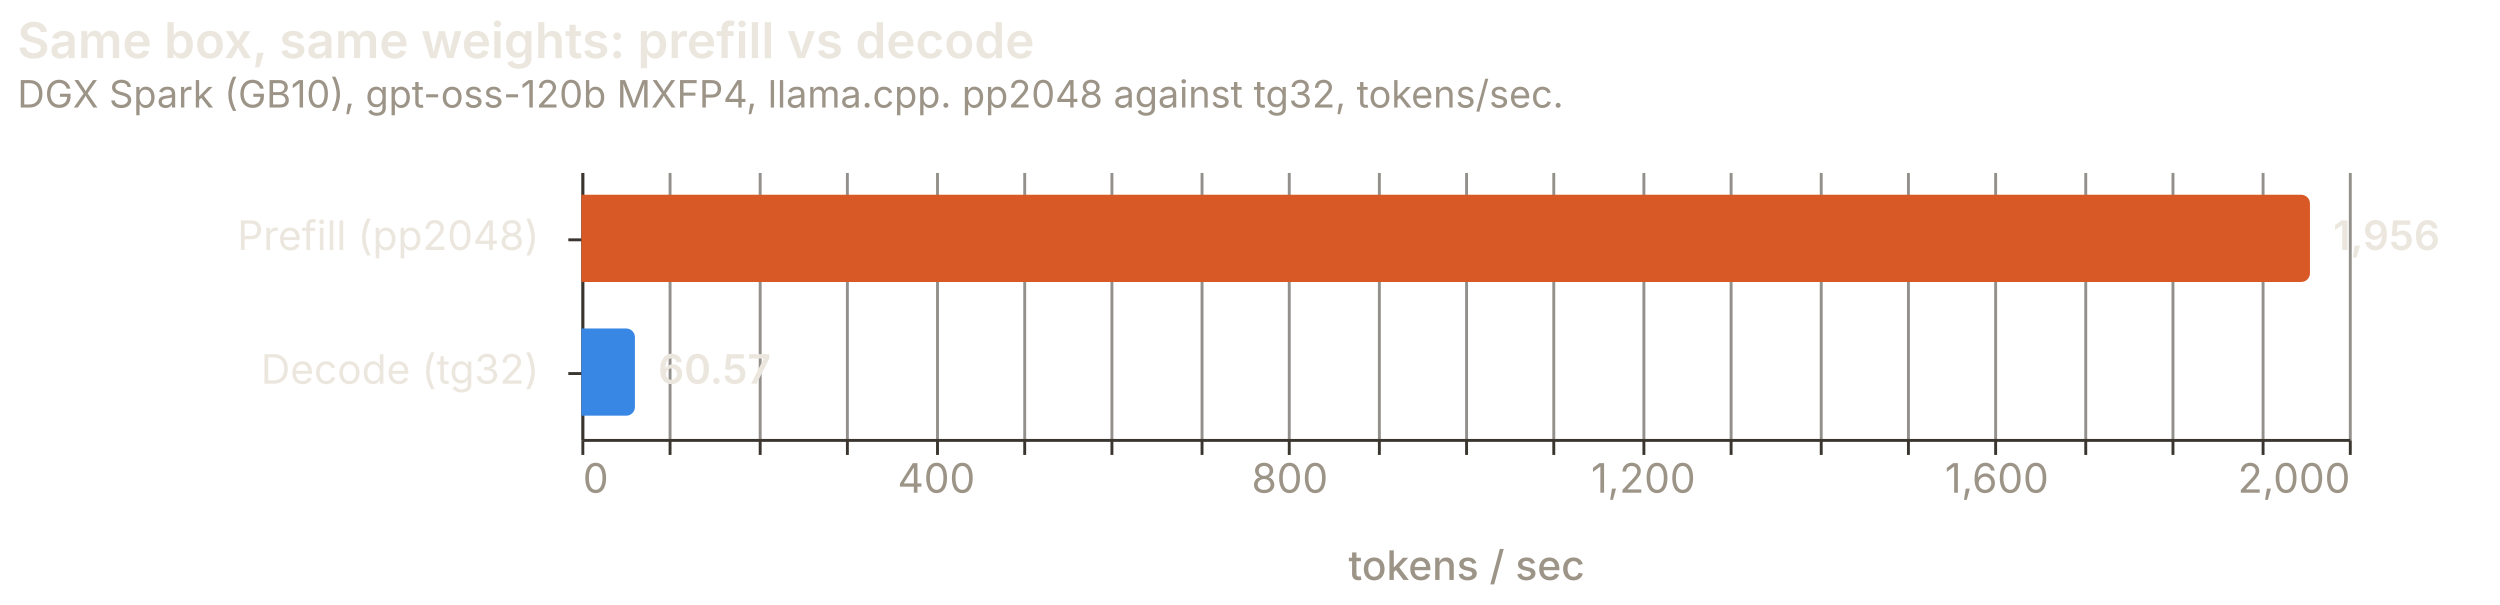
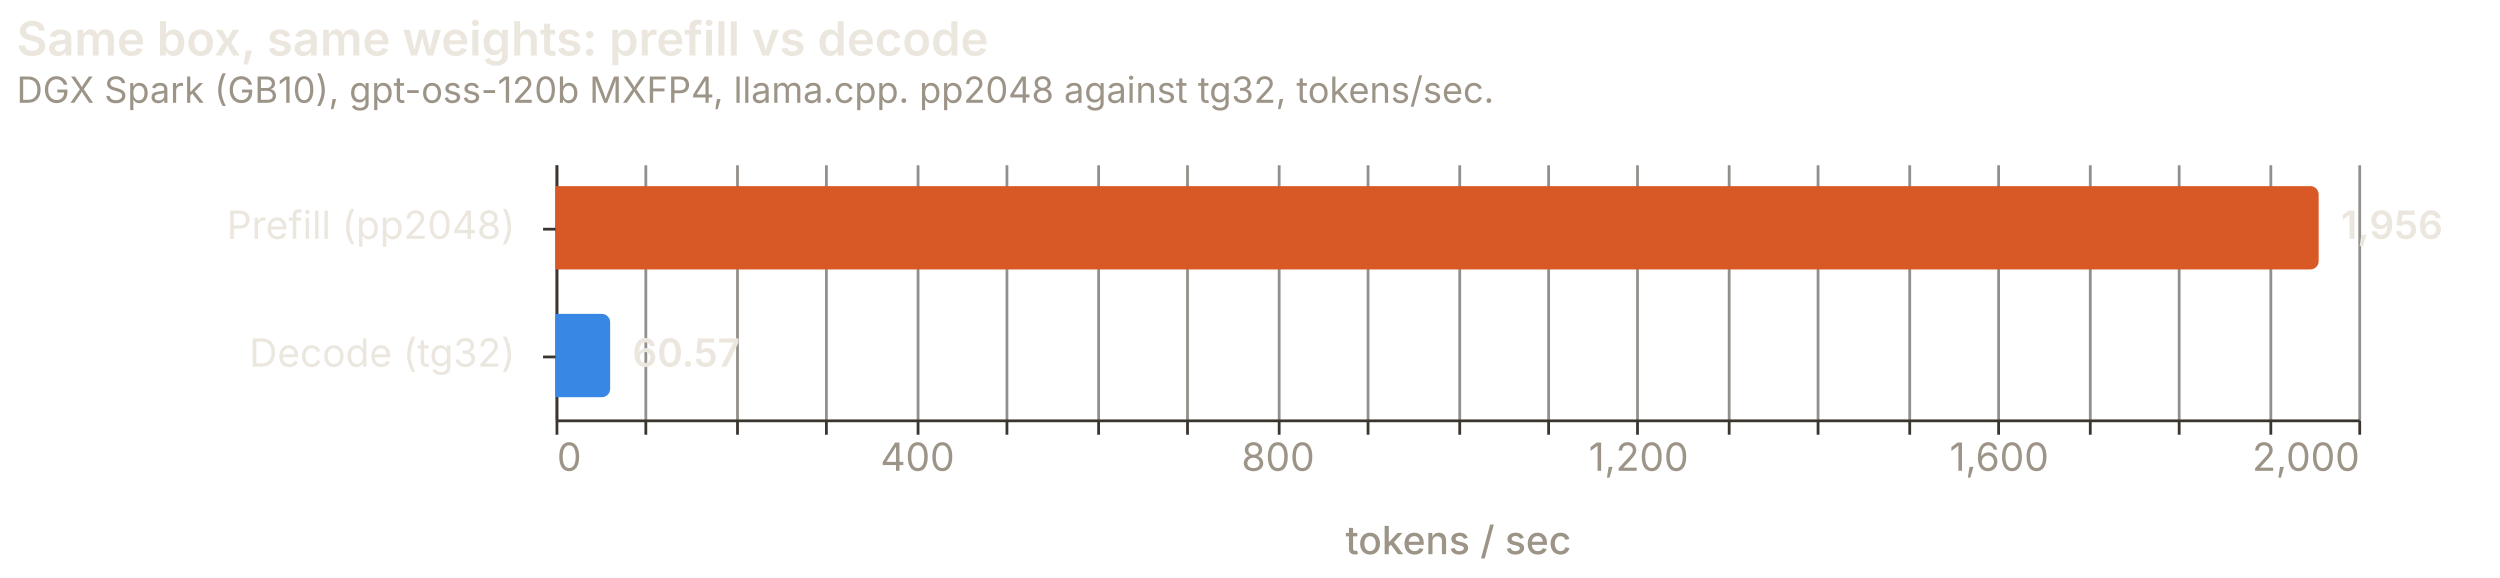
- <svg xmlns="http://www.w3.org/2000/svg" version="1.1" class="marks" width="860" height="208" viewBox="0 0 860 208">
+ <svg xmlns="http://www.w3.org/2000/svg" version="1.1" class="marks" width="900" height="208" viewBox="0 0 900 208">
  <g fill="none" stroke-miterlimit="4" transform="translate(200,59)">
    <g class="mark-group role-frame root" role="graphics-object" aria-roledescription="group mark container">
      <g transform="translate(0,0)">
-         <path class="background" aria-hidden="true" d="M0,0h608v92h-608Z" />
+         <path class="background" aria-hidden="true" d="M0,0h649v92h-649Z" />
        <g>
          <g class="mark-group role-axis" aria-hidden="true">
            <g transform="translate(0.5,92.5)">
              <path class="background" aria-hidden="true" d="M0,0h0v0h0Z" pointer-events="none" />
              <g>
                <g class="mark-rule role-axis-grid" pointer-events="none">
                  <line transform="translate(0,0)" x2="0" y2="-92" stroke="#3a352f" stroke-opacity="0.55" stroke-width="1" opacity="1" />
-                   <line transform="translate(30,0)" x2="0" y2="-92" stroke="#3a352f" stroke-opacity="0.55" stroke-width="1" opacity="1" />
-                   <line transform="translate(61,0)" x2="0" y2="-92" stroke="#3a352f" stroke-opacity="0.55" stroke-width="1" opacity="1" />
-                   <line transform="translate(91,0)" x2="0" y2="-92" stroke="#3a352f" stroke-opacity="0.55" stroke-width="1" opacity="1" />
-                   <line transform="translate(122,0)" x2="0" y2="-92" stroke="#3a352f" stroke-opacity="0.55" stroke-width="1" opacity="1" />
-                   <line transform="translate(152,0)" x2="0" y2="-92" stroke="#3a352f" stroke-opacity="0.55" stroke-width="1" opacity="1" />
-                   <line transform="translate(182,0)" x2="0" y2="-92" stroke="#3a352f" stroke-opacity="0.55" stroke-width="1" opacity="1" />
-                   <line transform="translate(213,0)" x2="0" y2="-92" stroke="#3a352f" stroke-opacity="0.55" stroke-width="1" opacity="1" />
-                   <line transform="translate(243,0)" x2="0" y2="-92" stroke="#3a352f" stroke-opacity="0.55" stroke-width="1" opacity="1" />
-                   <line transform="translate(274,0)" x2="0" y2="-92" stroke="#3a352f" stroke-opacity="0.55" stroke-width="1" opacity="1" />
-                   <line transform="translate(304,0)" x2="0" y2="-92" stroke="#3a352f" stroke-opacity="0.55" stroke-width="1" opacity="1" />
-                   <line transform="translate(334,0)" x2="0" y2="-92" stroke="#3a352f" stroke-opacity="0.55" stroke-width="1" opacity="1" />
-                   <line transform="translate(365,0)" x2="0" y2="-92" stroke="#3a352f" stroke-opacity="0.55" stroke-width="1" opacity="1" />
-                   <line transform="translate(395,0)" x2="0" y2="-92" stroke="#3a352f" stroke-opacity="0.55" stroke-width="1" opacity="1" />
-                   <line transform="translate(426,0)" x2="0" y2="-92" stroke="#3a352f" stroke-opacity="0.55" stroke-width="1" opacity="1" />
-                   <line transform="translate(456,0)" x2="0" y2="-92" stroke="#3a352f" stroke-opacity="0.55" stroke-width="1" opacity="1" />
-                   <line transform="translate(486,0)" x2="0" y2="-92" stroke="#3a352f" stroke-opacity="0.55" stroke-width="1" opacity="1" />
-                   <line transform="translate(517,0)" x2="0" y2="-92" stroke="#3a352f" stroke-opacity="0.55" stroke-width="1" opacity="1" />
-                   <line transform="translate(547,0)" x2="0" y2="-92" stroke="#3a352f" stroke-opacity="0.55" stroke-width="1" opacity="1" />
-                   <line transform="translate(578,0)" x2="0" y2="-92" stroke="#3a352f" stroke-opacity="0.55" stroke-width="1" opacity="1" />
-                   <line transform="translate(608,0)" x2="0" y2="-92" stroke="#3a352f" stroke-opacity="0.55" stroke-width="1" opacity="1" />
+                   <line transform="translate(32,0)" x2="0" y2="-92" stroke="#3a352f" stroke-opacity="0.55" stroke-width="1" opacity="1" />
+                   <line transform="translate(65,0)" x2="0" y2="-92" stroke="#3a352f" stroke-opacity="0.55" stroke-width="1" opacity="1" />
+                   <line transform="translate(97,0)" x2="0" y2="-92" stroke="#3a352f" stroke-opacity="0.55" stroke-width="1" opacity="1" />
+                   <line transform="translate(130,0)" x2="0" y2="-92" stroke="#3a352f" stroke-opacity="0.55" stroke-width="1" opacity="1" />
+                   <line transform="translate(162,0)" x2="0" y2="-92" stroke="#3a352f" stroke-opacity="0.55" stroke-width="1" opacity="1" />
+                   <line transform="translate(195,0)" x2="0" y2="-92" stroke="#3a352f" stroke-opacity="0.55" stroke-width="1" opacity="1" />
+                   <line transform="translate(227,0)" x2="0" y2="-92" stroke="#3a352f" stroke-opacity="0.55" stroke-width="1" opacity="1" />
+                   <line transform="translate(260,0)" x2="0" y2="-92" stroke="#3a352f" stroke-opacity="0.55" stroke-width="1" opacity="1" />
+                   <line transform="translate(292,0)" x2="0" y2="-92" stroke="#3a352f" stroke-opacity="0.55" stroke-width="1" opacity="1" />
+                   <line transform="translate(325,0)" x2="0" y2="-92" stroke="#3a352f" stroke-opacity="0.55" stroke-width="1" opacity="1" />
+                   <line transform="translate(357,0)" x2="0" y2="-92" stroke="#3a352f" stroke-opacity="0.55" stroke-width="1" opacity="1" />
+                   <line transform="translate(389,0)" x2="0" y2="-92" stroke="#3a352f" stroke-opacity="0.55" stroke-width="1" opacity="1" />
+                   <line transform="translate(422,0)" x2="0" y2="-92" stroke="#3a352f" stroke-opacity="0.55" stroke-width="1" opacity="1" />
+                   <line transform="translate(454,0)" x2="0" y2="-92" stroke="#3a352f" stroke-opacity="0.55" stroke-width="1" opacity="1" />
+                   <line transform="translate(487,0)" x2="0" y2="-92" stroke="#3a352f" stroke-opacity="0.55" stroke-width="1" opacity="1" />
+                   <line transform="translate(519,0)" x2="0" y2="-92" stroke="#3a352f" stroke-opacity="0.55" stroke-width="1" opacity="1" />
+                   <line transform="translate(552,0)" x2="0" y2="-92" stroke="#3a352f" stroke-opacity="0.55" stroke-width="1" opacity="1" />
+                   <line transform="translate(584,0)" x2="0" y2="-92" stroke="#3a352f" stroke-opacity="0.55" stroke-width="1" opacity="1" />
+                   <line transform="translate(617,0)" x2="0" y2="-92" stroke="#3a352f" stroke-opacity="0.55" stroke-width="1" opacity="1" />
+                   <line transform="translate(649,0)" x2="0" y2="-92" stroke="#3a352f" stroke-opacity="0.55" stroke-width="1" opacity="1" />
                </g>
              </g>
              <path class="foreground" aria-hidden="true" d="" pointer-events="none" display="none" />
            </g>
          </g>
          <g class="mark-group role-axis" role="graphics-symbol" aria-roledescription="axis" aria-label="X-axis titled 'tokens / sec' for a linear scale with values from 0 to 2,000">
            <g transform="translate(0.5,92.5)">
              <path class="background" aria-hidden="true" d="M0,0h0v0h0Z" pointer-events="none" />
              <g>
                <g class="mark-rule role-axis-tick" pointer-events="none">
                  <line transform="translate(0,0)" x2="0" y2="5" stroke="#3a352f" stroke-width="1" opacity="1" />
-                   <line transform="translate(30,0)" x2="0" y2="5" stroke="#3a352f" stroke-width="1" opacity="1" />
-                   <line transform="translate(61,0)" x2="0" y2="5" stroke="#3a352f" stroke-width="1" opacity="1" />
-                   <line transform="translate(91,0)" x2="0" y2="5" stroke="#3a352f" stroke-width="1" opacity="1" />
-                   <line transform="translate(122,0)" x2="0" y2="5" stroke="#3a352f" stroke-width="1" opacity="1" />
-                   <line transform="translate(152,0)" x2="0" y2="5" stroke="#3a352f" stroke-width="1" opacity="1" />
-                   <line transform="translate(182,0)" x2="0" y2="5" stroke="#3a352f" stroke-width="1" opacity="1" />
-                   <line transform="translate(213,0)" x2="0" y2="5" stroke="#3a352f" stroke-width="1" opacity="1" />
-                   <line transform="translate(243,0)" x2="0" y2="5" stroke="#3a352f" stroke-width="1" opacity="1" />
-                   <line transform="translate(274,0)" x2="0" y2="5" stroke="#3a352f" stroke-width="1" opacity="1" />
-                   <line transform="translate(304,0)" x2="0" y2="5" stroke="#3a352f" stroke-width="1" opacity="1" />
-                   <line transform="translate(334,0)" x2="0" y2="5" stroke="#3a352f" stroke-width="1" opacity="1" />
-                   <line transform="translate(365,0)" x2="0" y2="5" stroke="#3a352f" stroke-width="1" opacity="1" />
-                   <line transform="translate(395,0)" x2="0" y2="5" stroke="#3a352f" stroke-width="1" opacity="1" />
-                   <line transform="translate(426,0)" x2="0" y2="5" stroke="#3a352f" stroke-width="1" opacity="1" />
-                   <line transform="translate(456,0)" x2="0" y2="5" stroke="#3a352f" stroke-width="1" opacity="1" />
-                   <line transform="translate(486,0)" x2="0" y2="5" stroke="#3a352f" stroke-width="1" opacity="1" />
-                   <line transform="translate(517,0)" x2="0" y2="5" stroke="#3a352f" stroke-width="1" opacity="1" />
-                   <line transform="translate(547,0)" x2="0" y2="5" stroke="#3a352f" stroke-width="1" opacity="1" />
-                   <line transform="translate(578,0)" x2="0" y2="5" stroke="#3a352f" stroke-width="1" opacity="1" />
-                   <line transform="translate(608,0)" x2="0" y2="5" stroke="#3a352f" stroke-width="1" opacity="1" />
+                   <line transform="translate(32,0)" x2="0" y2="5" stroke="#3a352f" stroke-width="1" opacity="1" />
+                   <line transform="translate(65,0)" x2="0" y2="5" stroke="#3a352f" stroke-width="1" opacity="1" />
+                   <line transform="translate(97,0)" x2="0" y2="5" stroke="#3a352f" stroke-width="1" opacity="1" />
+                   <line transform="translate(130,0)" x2="0" y2="5" stroke="#3a352f" stroke-width="1" opacity="1" />
+                   <line transform="translate(162,0)" x2="0" y2="5" stroke="#3a352f" stroke-width="1" opacity="1" />
+                   <line transform="translate(195,0)" x2="0" y2="5" stroke="#3a352f" stroke-width="1" opacity="1" />
+                   <line transform="translate(227,0)" x2="0" y2="5" stroke="#3a352f" stroke-width="1" opacity="1" />
+                   <line transform="translate(260,0)" x2="0" y2="5" stroke="#3a352f" stroke-width="1" opacity="1" />
+                   <line transform="translate(292,0)" x2="0" y2="5" stroke="#3a352f" stroke-width="1" opacity="1" />
+                   <line transform="translate(325,0)" x2="0" y2="5" stroke="#3a352f" stroke-width="1" opacity="1" />
+                   <line transform="translate(357,0)" x2="0" y2="5" stroke="#3a352f" stroke-width="1" opacity="1" />
+                   <line transform="translate(389,0)" x2="0" y2="5" stroke="#3a352f" stroke-width="1" opacity="1" />
+                   <line transform="translate(422,0)" x2="0" y2="5" stroke="#3a352f" stroke-width="1" opacity="1" />
+                   <line transform="translate(454,0)" x2="0" y2="5" stroke="#3a352f" stroke-width="1" opacity="1" />
+                   <line transform="translate(487,0)" x2="0" y2="5" stroke="#3a352f" stroke-width="1" opacity="1" />
+                   <line transform="translate(519,0)" x2="0" y2="5" stroke="#3a352f" stroke-width="1" opacity="1" />
+                   <line transform="translate(552,0)" x2="0" y2="5" stroke="#3a352f" stroke-width="1" opacity="1" />
+                   <line transform="translate(584,0)" x2="0" y2="5" stroke="#3a352f" stroke-width="1" opacity="1" />
+                   <line transform="translate(617,0)" x2="0" y2="5" stroke="#3a352f" stroke-width="1" opacity="1" />
+                   <line transform="translate(649,0)" x2="0" y2="5" stroke="#3a352f" stroke-width="1" opacity="1" />
                </g>
                <g class="mark-text role-axis-label" pointer-events="none">
                  <text text-anchor="start" transform="translate(0,18)" font-family="ui-sans-serif, system-ui, -apple-system, 'Segoe UI', Inter, Helvetica, Arial, sans-serif" font-size="14px" fill="#9d9488" opacity="1">0</text>
-                   <text text-anchor="middle" transform="translate(30.4,18)" font-family="ui-sans-serif, system-ui, -apple-system, 'Segoe UI', Inter, Helvetica, Arial, sans-serif" font-size="14px" fill="#9d9488" opacity="0">100</text>
-                   <text text-anchor="middle" transform="translate(60.8,18)" font-family="ui-sans-serif, system-ui, -apple-system, 'Segoe UI', Inter, Helvetica, Arial, sans-serif" font-size="14px" fill="#9d9488" opacity="0">200</text>
-                   <text text-anchor="middle" transform="translate(91.2,18)" font-family="ui-sans-serif, system-ui, -apple-system, 'Segoe UI', Inter, Helvetica, Arial, sans-serif" font-size="14px" fill="#9d9488" opacity="0">300</text>
-                   <text text-anchor="middle" transform="translate(121.6,18)" font-family="ui-sans-serif, system-ui, -apple-system, 'Segoe UI', Inter, Helvetica, Arial, sans-serif" font-size="14px" fill="#9d9488" opacity="1">400</text>
-                   <text text-anchor="middle" transform="translate(152,18)" font-family="ui-sans-serif, system-ui, -apple-system, 'Segoe UI', Inter, Helvetica, Arial, sans-serif" font-size="14px" fill="#9d9488" opacity="0">500</text>
-                   <text text-anchor="middle" transform="translate(182.4,18)" font-family="ui-sans-serif, system-ui, -apple-system, 'Segoe UI', Inter, Helvetica, Arial, sans-serif" font-size="14px" fill="#9d9488" opacity="0">600</text>
-                   <text text-anchor="middle" transform="translate(212.8,18)" font-family="ui-sans-serif, system-ui, -apple-system, 'Segoe UI', Inter, Helvetica, Arial, sans-serif" font-size="14px" fill="#9d9488" opacity="0">700</text>
-                   <text text-anchor="middle" transform="translate(243.2,18)" font-family="ui-sans-serif, system-ui, -apple-system, 'Segoe UI', Inter, Helvetica, Arial, sans-serif" font-size="14px" fill="#9d9488" opacity="1">800</text>
-                   <text text-anchor="middle" transform="translate(273.6,18)" font-family="ui-sans-serif, system-ui, -apple-system, 'Segoe UI', Inter, Helvetica, Arial, sans-serif" font-size="14px" fill="#9d9488" opacity="0">900</text>
-                   <text text-anchor="middle" transform="translate(304,18)" font-family="ui-sans-serif, system-ui, -apple-system, 'Segoe UI', Inter, Helvetica, Arial, sans-serif" font-size="14px" fill="#9d9488" opacity="0">1,000</text>
-                   <text text-anchor="middle" transform="translate(334.4,18)" font-family="ui-sans-serif, system-ui, -apple-system, 'Segoe UI', Inter, Helvetica, Arial, sans-serif" font-size="14px" fill="#9d9488" opacity="0">1,100</text>
-                   <text text-anchor="middle" transform="translate(364.8,18)" font-family="ui-sans-serif, system-ui, -apple-system, 'Segoe UI', Inter, Helvetica, Arial, sans-serif" font-size="14px" fill="#9d9488" opacity="1">1,200</text>
-                   <text text-anchor="middle" transform="translate(395.2,18)" font-family="ui-sans-serif, system-ui, -apple-system, 'Segoe UI', Inter, Helvetica, Arial, sans-serif" font-size="14px" fill="#9d9488" opacity="0">1,300</text>
-                   <text text-anchor="middle" transform="translate(425.6,18)" font-family="ui-sans-serif, system-ui, -apple-system, 'Segoe UI', Inter, Helvetica, Arial, sans-serif" font-size="14px" fill="#9d9488" opacity="0">1,400</text>
-                   <text text-anchor="middle" transform="translate(456,18)" font-family="ui-sans-serif, system-ui, -apple-system, 'Segoe UI', Inter, Helvetica, Arial, sans-serif" font-size="14px" fill="#9d9488" opacity="0">1,500</text>
-                   <text text-anchor="middle" transform="translate(486.4,18)" font-family="ui-sans-serif, system-ui, -apple-system, 'Segoe UI', Inter, Helvetica, Arial, sans-serif" font-size="14px" fill="#9d9488" opacity="1">1,600</text>
-                   <text text-anchor="middle" transform="translate(516.8,18)" font-family="ui-sans-serif, system-ui, -apple-system, 'Segoe UI', Inter, Helvetica, Arial, sans-serif" font-size="14px" fill="#9d9488" opacity="0">1,700</text>
-                   <text text-anchor="middle" transform="translate(547.2,18)" font-family="ui-sans-serif, system-ui, -apple-system, 'Segoe UI', Inter, Helvetica, Arial, sans-serif" font-size="14px" fill="#9d9488" opacity="0">1,800</text>
-                   <text text-anchor="middle" transform="translate(577.6,18)" font-family="ui-sans-serif, system-ui, -apple-system, 'Segoe UI', Inter, Helvetica, Arial, sans-serif" font-size="14px" fill="#9d9488" opacity="0">1,900</text>
-                   <text text-anchor="end" transform="translate(608,18)" font-family="ui-sans-serif, system-ui, -apple-system, 'Segoe UI', Inter, Helvetica, Arial, sans-serif" font-size="14px" fill="#9d9488" opacity="1">2,000</text>
+                   <text text-anchor="middle" transform="translate(32.45,18)" font-family="ui-sans-serif, system-ui, -apple-system, 'Segoe UI', Inter, Helvetica, Arial, sans-serif" font-size="14px" fill="#9d9488" opacity="0">100</text>
+                   <text text-anchor="middle" transform="translate(64.9,18)" font-family="ui-sans-serif, system-ui, -apple-system, 'Segoe UI', Inter, Helvetica, Arial, sans-serif" font-size="14px" fill="#9d9488" opacity="0">200</text>
+                   <text text-anchor="middle" transform="translate(97.35,18)" font-family="ui-sans-serif, system-ui, -apple-system, 'Segoe UI', Inter, Helvetica, Arial, sans-serif" font-size="14px" fill="#9d9488" opacity="0">300</text>
+                   <text text-anchor="middle" transform="translate(129.8,18)" font-family="ui-sans-serif, system-ui, -apple-system, 'Segoe UI', Inter, Helvetica, Arial, sans-serif" font-size="14px" fill="#9d9488" opacity="1">400</text>
+                   <text text-anchor="middle" transform="translate(162.25,18)" font-family="ui-sans-serif, system-ui, -apple-system, 'Segoe UI', Inter, Helvetica, Arial, sans-serif" font-size="14px" fill="#9d9488" opacity="0">500</text>
+                   <text text-anchor="middle" transform="translate(194.7,18)" font-family="ui-sans-serif, system-ui, -apple-system, 'Segoe UI', Inter, Helvetica, Arial, sans-serif" font-size="14px" fill="#9d9488" opacity="0">600</text>
+                   <text text-anchor="middle" transform="translate(227.15,18)" font-family="ui-sans-serif, system-ui, -apple-system, 'Segoe UI', Inter, Helvetica, Arial, sans-serif" font-size="14px" fill="#9d9488" opacity="0">700</text>
+                   <text text-anchor="middle" transform="translate(259.6,18)" font-family="ui-sans-serif, system-ui, -apple-system, 'Segoe UI', Inter, Helvetica, Arial, sans-serif" font-size="14px" fill="#9d9488" opacity="1">800</text>
+                   <text text-anchor="middle" transform="translate(292.05,18)" font-family="ui-sans-serif, system-ui, -apple-system, 'Segoe UI', Inter, Helvetica, Arial, sans-serif" font-size="14px" fill="#9d9488" opacity="0">900</text>
+                   <text text-anchor="middle" transform="translate(324.5,18)" font-family="ui-sans-serif, system-ui, -apple-system, 'Segoe UI', Inter, Helvetica, Arial, sans-serif" font-size="14px" fill="#9d9488" opacity="0">1,000</text>
+                   <text text-anchor="middle" transform="translate(356.95,18)" font-family="ui-sans-serif, system-ui, -apple-system, 'Segoe UI', Inter, Helvetica, Arial, sans-serif" font-size="14px" fill="#9d9488" opacity="0">1,100</text>
+                   <text text-anchor="middle" transform="translate(389.4,18)" font-family="ui-sans-serif, system-ui, -apple-system, 'Segoe UI', Inter, Helvetica, Arial, sans-serif" font-size="14px" fill="#9d9488" opacity="1">1,200</text>
+                   <text text-anchor="middle" transform="translate(421.85,18)" font-family="ui-sans-serif, system-ui, -apple-system, 'Segoe UI', Inter, Helvetica, Arial, sans-serif" font-size="14px" fill="#9d9488" opacity="0">1,300</text>
+                   <text text-anchor="middle" transform="translate(454.3,18)" font-family="ui-sans-serif, system-ui, -apple-system, 'Segoe UI', Inter, Helvetica, Arial, sans-serif" font-size="14px" fill="#9d9488" opacity="0">1,400</text>
+                   <text text-anchor="middle" transform="translate(486.75,18)" font-family="ui-sans-serif, system-ui, -apple-system, 'Segoe UI', Inter, Helvetica, Arial, sans-serif" font-size="14px" fill="#9d9488" opacity="0">1,500</text>
+                   <text text-anchor="middle" transform="translate(519.2,18)" font-family="ui-sans-serif, system-ui, -apple-system, 'Segoe UI', Inter, Helvetica, Arial, sans-serif" font-size="14px" fill="#9d9488" opacity="1">1,600</text>
+                   <text text-anchor="middle" transform="translate(551.65,18)" font-family="ui-sans-serif, system-ui, -apple-system, 'Segoe UI', Inter, Helvetica, Arial, sans-serif" font-size="14px" fill="#9d9488" opacity="0">1,700</text>
+                   <text text-anchor="middle" transform="translate(584.1,18)" font-family="ui-sans-serif, system-ui, -apple-system, 'Segoe UI', Inter, Helvetica, Arial, sans-serif" font-size="14px" fill="#9d9488" opacity="0">1,800</text>
+                   <text text-anchor="middle" transform="translate(616.55,18)" font-family="ui-sans-serif, system-ui, -apple-system, 'Segoe UI', Inter, Helvetica, Arial, sans-serif" font-size="14px" fill="#9d9488" opacity="0">1,900</text>
+                   <text text-anchor="end" transform="translate(649,18)" font-family="ui-sans-serif, system-ui, -apple-system, 'Segoe UI', Inter, Helvetica, Arial, sans-serif" font-size="14px" fill="#9d9488" opacity="1">2,000</text>
                </g>
                <g class="mark-rule role-axis-domain" pointer-events="none">
-                   <line transform="translate(0,0)" x2="608" y2="0" stroke="#3a352f" stroke-width="1" opacity="1" />
+                   <line transform="translate(0,0)" x2="649" y2="0" stroke="#3a352f" stroke-width="1" opacity="1" />
                </g>
                <g class="mark-text role-axis-title" pointer-events="none">
-                   <text text-anchor="middle" transform="translate(304,48)" font-family="ui-sans-serif, system-ui, -apple-system, 'Segoe UI', Inter, Helvetica, Arial, sans-serif" font-size="14px" font-weight="500" fill="#9d9488" opacity="1">tokens / sec</text>
+                   <text text-anchor="middle" transform="translate(324.5,48)" font-family="ui-sans-serif, system-ui, -apple-system, 'Segoe UI', Inter, Helvetica, Arial, sans-serif" font-size="14px" font-weight="500" fill="#9d9488" opacity="1">tokens / sec</text>
                </g>
              </g>
              <path class="foreground" aria-hidden="true" d="" pointer-events="none" display="none" />
            </g>
          </g>
          <g class="mark-group role-axis" role="graphics-symbol" aria-roledescription="axis" aria-label="Y-axis for a discrete scale with 2 values: Prefill (pp2048), Decode (tg32)">
            <g transform="translate(0.5,0.5)">
              <path class="background" aria-hidden="true" d="M0,0h0v0h0Z" pointer-events="none" />
              <g>
                <g class="mark-rule role-axis-tick" pointer-events="none">
                  <line transform="translate(0,23)" x2="-5" y2="0" stroke="#3a352f" stroke-width="1" opacity="1" />
                  <line transform="translate(0,69)" x2="-5" y2="0" stroke="#3a352f" stroke-width="1" opacity="1" />
                </g>
                <g class="mark-text role-axis-label" pointer-events="none">
                  <text text-anchor="end" transform="translate(-15,26.5)" font-family="ui-sans-serif, system-ui, -apple-system, 'Segoe UI', Inter, Helvetica, Arial, sans-serif" font-size="14px" fill="#ece7de" opacity="1">Prefill (pp2048)</text>
                  <text text-anchor="end" transform="translate(-15,72.5)" font-family="ui-sans-serif, system-ui, -apple-system, 'Segoe UI', Inter, Helvetica, Arial, sans-serif" font-size="14px" fill="#ece7de" opacity="1">Decode (tg32)</text>
                </g>
                <g class="mark-rule role-axis-domain" pointer-events="none">
                  <line transform="translate(0,0)" x2="0" y2="92" stroke="#3a352f" stroke-width="1" opacity="1" />
                </g>
              </g>
              <path class="foreground" aria-hidden="true" d="" pointer-events="none" display="none" />
            </g>
          </g>
          <g class="mark-group role-scope" role="graphics-object" aria-roledescription="group mark container">
            <g transform="translate(0,8)">
-               <path class="background" aria-hidden="true" d="M0,0L591.624,0C593.28,0,594.624,1.344,594.624,3L594.624,27C594.624,28.656,593.28,30,591.624,30L0,30C0,30,0,30,0,30L0,0C0,0,0,0,0,0Z" />
+               <path class="background" aria-hidden="true" d="M0,0L631.722,0C633.378,0,634.722,1.344,634.722,3L634.722,27C634.722,28.656,633.378,30,631.722,30L0,30C0,30,0,30,0,30L0,0C0,0,0,0,0,0Z" />
              <g clip-path="url(#clip67)">
                <g class="mark-group role-scope" role="graphics-object" aria-roledescription="group mark container">
                  <g transform="translate(0,0)">
                    <path class="background" aria-hidden="true" d="M0,0h0v30h0Z" />
                    <g>
                      <g class="mark-rect role-mark layer_0_marks" role="graphics-object" aria-roledescription="rect mark container">
-                         <path aria-label="tokens / sec: 1956; phase: Prefill (pp2048)" role="graphics-symbol" aria-roledescription="bar" d="M0,0h594.624v30h-594.624Z" fill="#d95926" />
+                         <path aria-label="tokens / sec: 1956; phase: Prefill (pp2048)" role="graphics-symbol" aria-roledescription="bar" d="M0,0h634.722v30h-634.722Z" fill="#d95926" />
                      </g>
                    </g>
                    <path class="foreground" aria-hidden="true" d="" display="none" />
                  </g>
                </g>
              </g>
              <path class="foreground" aria-hidden="true" d="" display="none" />
            </g>
            <g transform="translate(0,54)">
-               <path class="background" aria-hidden="true" d="M0,0L15.413,0C17.069,0,18.413,1.344,18.413,3L18.413,27C18.413,28.656,17.069,30,15.413,30L0,30C0,30,0,30,0,30L0,0C0,0,0,0,0,0Z" />
+               <path class="background" aria-hidden="true" d="M0,0L16.655,0C18.311,0,19.655,1.344,19.655,3L19.655,27C19.655,28.656,18.311,30,16.655,30L0,30C0,30,0,30,0,30L0,0C0,0,0,0,0,0Z" />
              <g clip-path="url(#clip68)">
                <g class="mark-group role-scope" role="graphics-object" aria-roledescription="group mark container">
                  <g transform="translate(0,0)">
                    <path class="background" aria-hidden="true" d="M0,0h0v30h0Z" />
                    <g>
                      <g class="mark-rect role-mark layer_0_marks" role="graphics-object" aria-roledescription="rect mark container">
-                         <path aria-label="tokens / sec: 60.57; phase: Decode (tg32)" role="graphics-symbol" aria-roledescription="bar" d="M0,0h18.413v30h-18.413Z" fill="#3987e5" />
+                         <path aria-label="tokens / sec: 60.57; phase: Decode (tg32)" role="graphics-symbol" aria-roledescription="bar" d="M0,0h19.655v30h-19.655Z" fill="#3987e5" />
                      </g>
                    </g>
                    <path class="foreground" aria-hidden="true" d="" display="none" />
                  </g>
                </g>
              </g>
              <path class="foreground" aria-hidden="true" d="" display="none" />
            </g>
          </g>
          <g class="mark-text role-mark layer_1_marks" role="graphics-object" aria-roledescription="text mark container">
-             <text aria-label="tokens / sec: 1956; phase: Prefill (pp2048); v: 1,956" role="graphics-symbol" aria-roledescription="text mark" text-anchor="start" transform="translate(602.624,27)" font-family="ui-sans-serif, system-ui, -apple-system, 'Segoe UI', Inter, Helvetica, Arial, sans-serif" font-size="14px" font-weight="600" fill="#ece7de">1,956</text>
-             <text aria-label="tokens / sec: 60.57; phase: Decode (tg32); v: 60.57" role="graphics-symbol" aria-roledescription="text mark" text-anchor="start" transform="translate(26.41328,73)" font-family="ui-sans-serif, system-ui, -apple-system, 'Segoe UI', Inter, Helvetica, Arial, sans-serif" font-size="14px" font-weight="600" fill="#ece7de">60.57</text>
+             <text aria-label="tokens / sec: 1956; phase: Prefill (pp2048); v: 1,956" role="graphics-symbol" aria-roledescription="text mark" text-anchor="start" transform="translate(642.722,27)" font-family="ui-sans-serif, system-ui, -apple-system, 'Segoe UI', Inter, Helvetica, Arial, sans-serif" font-size="14px" font-weight="600" fill="#ece7de">1,956</text>
+             <text aria-label="tokens / sec: 60.57; phase: Decode (tg32); v: 60.57" role="graphics-symbol" aria-roledescription="text mark" text-anchor="start" transform="translate(27.65497,73)" font-family="ui-sans-serif, system-ui, -apple-system, 'Segoe UI', Inter, Helvetica, Arial, sans-serif" font-size="14px" font-weight="600" fill="#ece7de">60.57</text>
          </g>
          <g class="mark-group role-title">
            <g transform="translate(-194,-52)">
              <path class="background" aria-hidden="true" d="M0,0h0v0h0Z" pointer-events="none" />
              <g>
                <g class="mark-text role-title-text" role="graphics-symbol" aria-roledescription="title" aria-label="Title text 'Same box, same weights: prefill vs decode'" pointer-events="none">
                  <text text-anchor="start" transform="translate(0,13)" font-family="ui-sans-serif, system-ui, -apple-system, 'Segoe UI', Inter, Helvetica, Arial, sans-serif" font-size="17px" font-weight="600" fill="#ece7de" opacity="1">Same box, same weights: prefill vs decode</text>
                </g>
                <g class="mark-text role-title-subtitle" role="graphics-symbol" aria-roledescription="subtitle" aria-label="Subtitle text 'DGX Spark (GB10), gpt-oss-120b MXFP4, llama.cpp. pp2048 against tg32, tokens/sec.'" pointer-events="none">
                  <text text-anchor="start" transform="translate(0,30)" font-family="ui-sans-serif, system-ui, -apple-system, 'Segoe UI', Inter, Helvetica, Arial, sans-serif" font-size="13px" fill="#9d9488" opacity="1">DGX Spark (GB10), gpt-oss-120b MXFP4, llama.cpp. pp2048 against tg32, tokens/sec.</text>
                </g>
              </g>
              <path class="foreground" aria-hidden="true" d="" pointer-events="none" display="none" />
            </g>
          </g>
        </g>
        <path class="foreground" aria-hidden="true" d="" display="none" />
      </g>
    </g>
  </g>
  <defs>
    <clipPath id="clip67">
-       <path d="M0,0L591.624,0C593.28,0,594.624,1.344,594.624,3L594.624,27C594.624,28.656,593.28,30,591.624,30L0,30C0,30,0,30,0,30L0,0C0,0,0,0,0,0Z" />
+       <path d="M0,0L631.722,0C633.378,0,634.722,1.344,634.722,3L634.722,27C634.722,28.656,633.378,30,631.722,30L0,30C0,30,0,30,0,30L0,0C0,0,0,0,0,0Z" />
    </clipPath>
    <clipPath id="clip68">
-       <path d="M0,0L15.413,0C17.069,0,18.413,1.344,18.413,3L18.413,27C18.413,28.656,17.069,30,15.413,30L0,30C0,30,0,30,0,30L0,0C0,0,0,0,0,0Z" />
+       <path d="M0,0L16.655,0C18.311,0,19.655,1.344,19.655,3L19.655,27C19.655,28.656,18.311,30,16.655,30L0,30C0,30,0,30,0,30L0,0C0,0,0,0,0,0Z" />
    </clipPath>
  </defs>
</svg>
